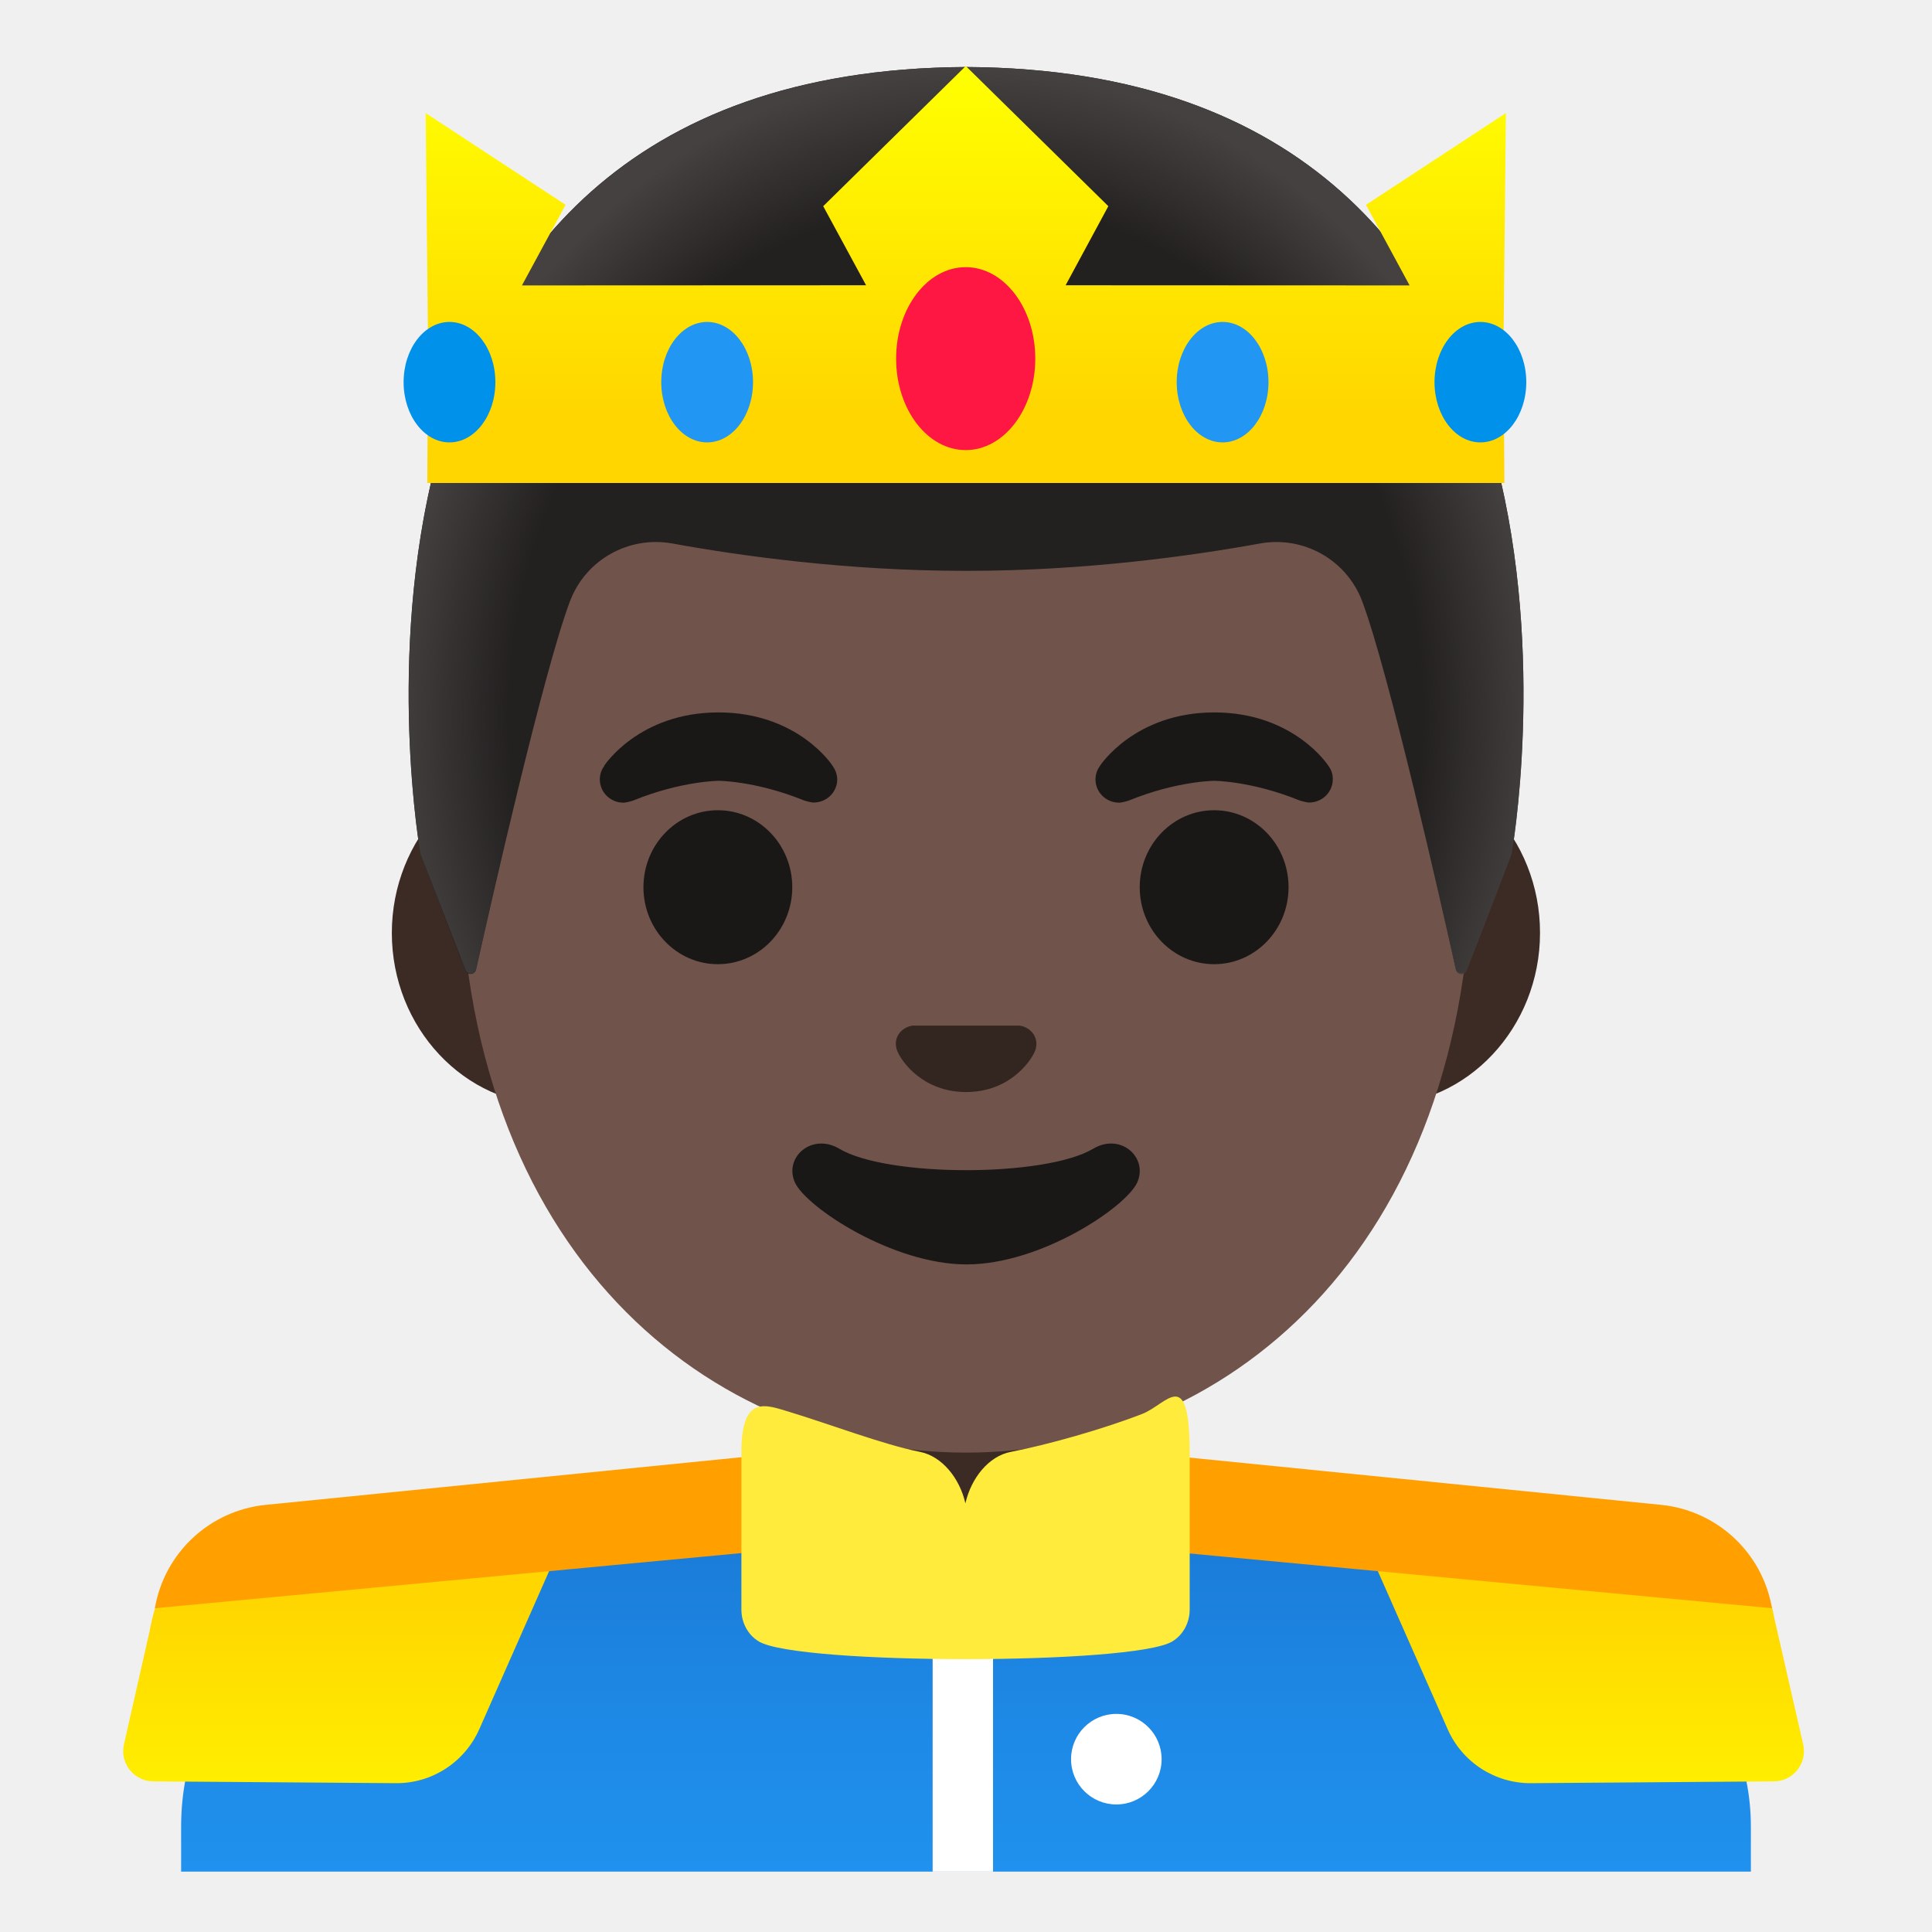
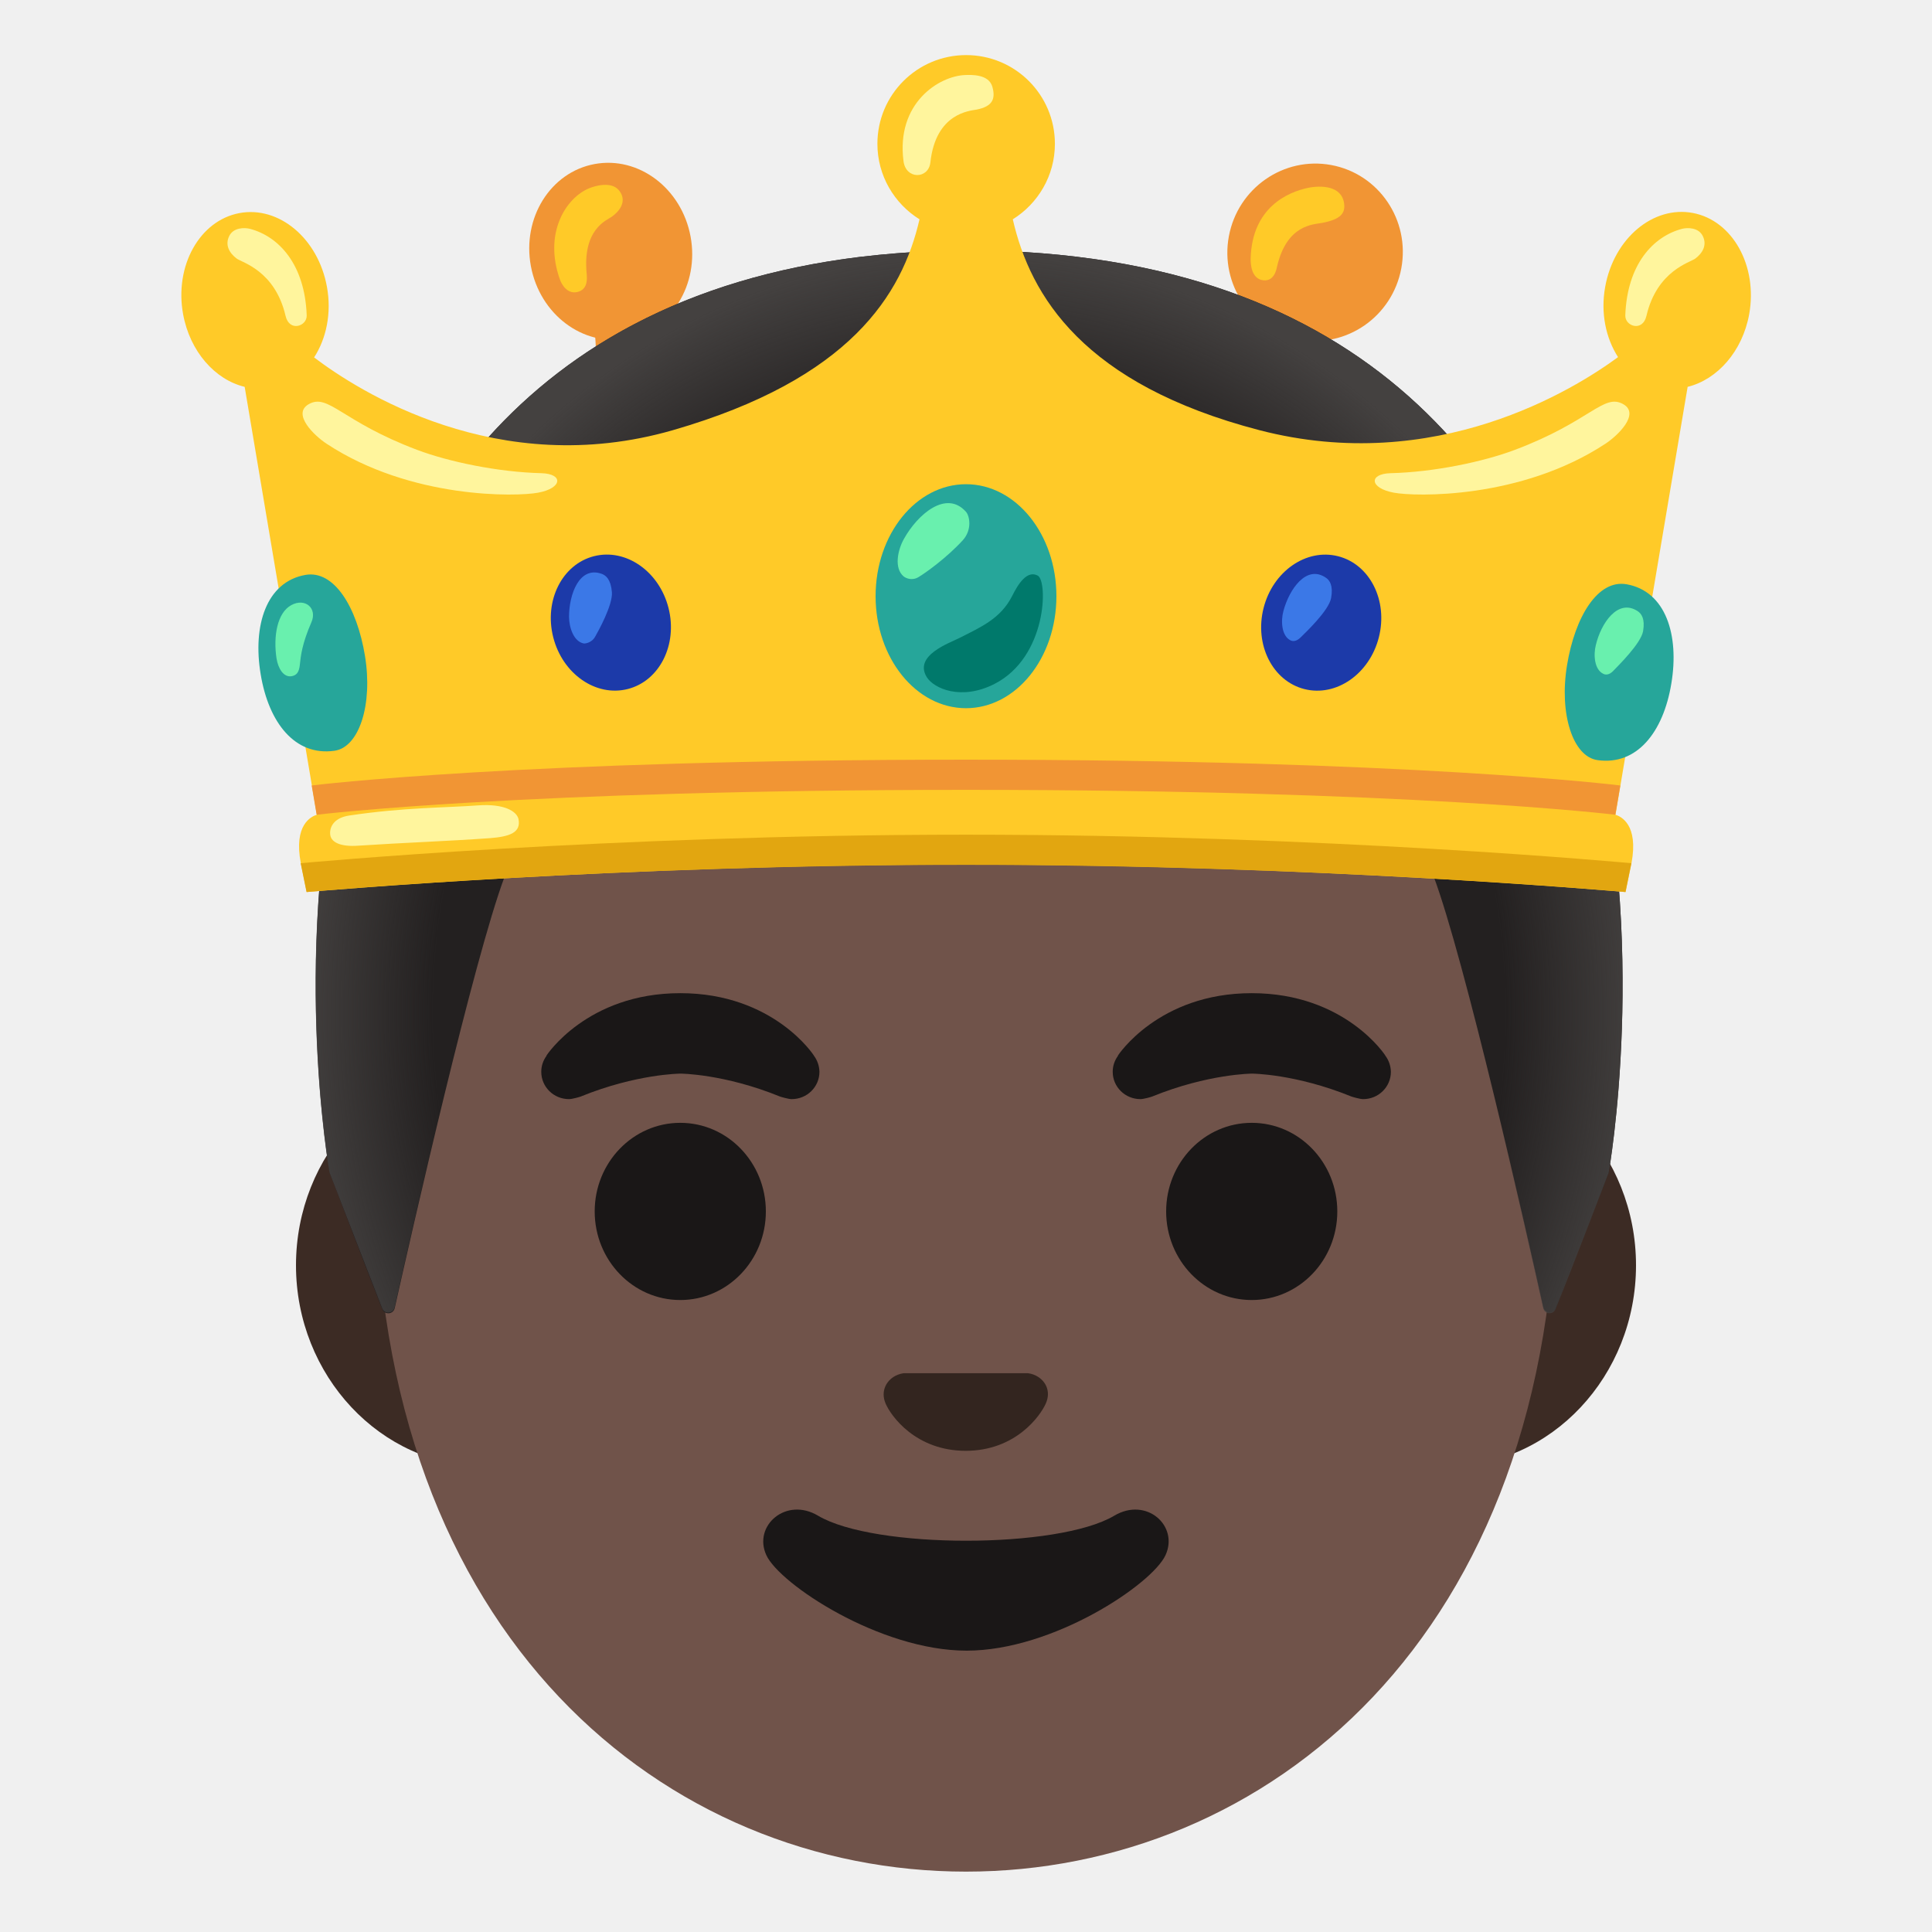
<svg xmlns="http://www.w3.org/2000/svg" version="1.1" id="Layer_1" x="0px" y="0px" viewBox="0 0 128 128" style="enable-background:new 0 0 128 128;" xml:space="preserve">
-   <g id="suit_1_">
-     <linearGradient id="SVGID_1_" gradientUnits="userSpaceOnUse" x1="64" y1="31.345" x2="64" y2="-2.004" gradientTransform="matrix(1 0 0 -1 0 128)">
-       <stop offset="0" style="stop-color:#1976D2" />
-       <stop offset="0.528" style="stop-color:#1E89E6" />
-       <stop offset="0.997" style="stop-color:#2196F3" />
-     </linearGradient>
-     <path style="fill:url(#SVGID_1_);" d="M64.13,95.97H64c-25.49,0.03-52,7.28-52,25.06V124h1.5H15h98h1.49H116v-2.97   C116,104.27,89.74,95.97,64.13,95.97z" />
+   <g id="crown_back">
+     <g>
+       <ellipse transform="matrix(0.9832 -0.1827 0.1827 0.9832 -2.3602 7.6724)" style="fill:#F19534;" cx="40.46" cy="16.65" rx="5.38" ry="5.88" />
+       <ellipse transform="matrix(0.1827 -0.9832 0.9832 0.1827 54.7701 99.3273)" style="fill:#F19534;" cx="87.13" cy="16.72" rx="5.88" ry="5.81" />
+       <g>
+         <path style="fill:#FFCA28;" d="M38.87,18.15c-0.29-2.98,1.34-3.56,1.66-3.79c0.84-0.61,0.89-1.28,0.46-1.77     c-0.52-0.6-1.6-0.26-1.95-0.12c-1.56,0.64-3.04,2.99-1.94,6.06c0.1,0.28,0.5,1.06,1.27,0.78C38.96,19.09,38.89,18.42,38.87,18.15     z" />
+       </g>
+       <g>
+         <path style="fill:#FFCA28;" d="M84.62,17.61c0.66-2.74,2.39-2.73,2.96-2.84c1.24-0.23,1.56-0.64,1.47-1.29     c-0.16-1.19-1.54-1.21-2.41-1.03c-1.31,0.28-3.68,1.29-3.78,4.65c-0.01,0.28,0,1.38,0.84,1.47     C84.45,18.65,84.58,17.79,84.62,17.61z" />
+       </g>
+     </g>
+     <path style="fill:#F19534;" d="M36.41,32.2l2.69,7.3h48.9l3.6-6.93c-4.08-4.14-3.56-11.85-3.56-11.85l-3.46-1.39   c0,0-4.63,10.5-21.67,10.5s-19.82-10.5-19.82-10.5l-3.88,1.39C39.2,20.72,40.84,27.89,36.41,32.2z" />
  </g>
-   <path id="neck" style="fill:#3C2B24;" d="M63.17,107.2c-4,0-7.26-3.22-7.26-7.17v-8.98h16.16v8.98c0,3.95-3.26,7.17-7.26,7.17  C64.81,107.2,63.17,107.2,63.17,107.2z" />
-   <path id="ears" style="fill:#3C2B24;" d="M91.33,50.4H36.67c-5.89,0-10.71,5.14-10.71,11.41c0,6.28,4.82,11.41,10.71,11.41h54.65  c5.89,0,10.71-5.14,10.71-11.41C102.04,55.54,97.22,50.4,91.33,50.4z" />
-   <path id="head" style="fill:#70534A;" d="M64,11.04c-17.4,0-33.52,18.61-33.52,45.39c0,26.64,16.61,39.81,33.52,39.81  s33.52-13.17,33.52-39.81C97.52,29.65,81.4,11.04,64,11.04z" />
-   <g id="eyes">
-     <ellipse style="fill:#1A1717;" cx="47.56" cy="58.78" rx="4.93" ry="5.1" />
-     <ellipse style="fill:#1A1717;" cx="80.44" cy="58.78" rx="4.93" ry="5.1" />
+   <g>
+     <g id="face_3_">
+       <path id="ears" style="fill:#3C2B24;" d="M95.89,70.51h-8.6H40.71h-8.6c-6.88,0-12.5,5.99-12.5,13.32    c0,7.32,5.63,13.32,12.5,13.32h8.6h46.58h8.6c6.88,0,12.5-5.99,12.5-13.32C108.39,76.5,102.76,70.51,95.89,70.51z" />
+       <path id="head" style="fill:#70534A;" d="M64,24.58L64,24.58L64,24.58c-20.31,0-39.12,21.72-39.12,52.97    C24.89,108.63,44.26,124,64,124s39.11-15.37,39.11-46.45C103.12,46.29,84.31,24.58,64,24.58z" />
+       <path id="nose_3_" style="fill:#33251F;" d="M68.5,91.08c-0.12-0.05-0.25-0.08-0.38-0.1h-8.26c-0.13,0.02-0.25,0.05-0.38,0.1    c-0.75,0.3-1.16,1.08-0.81,1.9c0.35,0.83,2,3.14,5.31,3.14s4.95-2.32,5.31-3.14C69.66,92.15,69.25,91.38,68.5,91.08z" />
+       <path id="mouth_3_" style="fill:#1A1717;" d="M73.82,100.42c-3.72,2.21-15.9,2.21-19.62,0c-2.13-1.27-4.32,0.67-3.43,2.61    c0.87,1.91,7.52,6.33,13.27,6.33s12.31-4.42,13.18-6.33C78.11,101.09,75.96,99.15,73.82,100.42z" />
+       <g id="eyes_3_">
+         <ellipse style="fill:#1A1717;" cx="45.07" cy="80.26" rx="5.67" ry="5.87" />
+         <ellipse style="fill:#1A1717;" cx="82.93" cy="80.26" rx="5.67" ry="5.87" />
+       </g>
+       <g id="eyebrows_3_">
+         <path style="fill:#1A1717;" d="M91.79,69.95L91.79,69.95c0.01-0.01-2.67-4.15-8.86-4.15c-6.19,0-8.87,4.14-8.87,4.14l0.01,0.01     c-0.22,0.3-0.35,0.66-0.35,1.06c0,1,0.82,1.81,1.84,1.81c0.21,0,0.73-0.15,0.77-0.17c3.71-1.51,6.62-1.52,6.62-1.52     s2.88,0.01,6.59,1.52c0.05,0.02,0.56,0.17,0.77,0.17c1.02,0,1.84-0.81,1.84-1.81C92.14,70.61,92.01,70.25,91.79,69.95z" />
+         <path style="fill:#1A1717;" d="M53.93,69.95L53.93,69.95c0.01-0.01-2.67-4.15-8.86-4.15s-8.87,4.14-8.87,4.14l0.01,0.01     c-0.22,0.3-0.35,0.66-0.35,1.06c0,1,0.82,1.81,1.84,1.81c0.21,0,0.73-0.15,0.77-0.17c3.71-1.51,6.62-1.52,6.62-1.52     s2.88,0.01,6.59,1.52c0.05,0.02,0.56,0.17,0.77,0.17c1.02,0,1.84-0.81,1.84-1.81C54.28,70.61,54.15,70.25,53.93,69.95z" />
+       </g>
+       <g id="hairGroup_6_">
+         <path id="hair_6_" style="fill:#232020;" d="M64.23,16.58L64.23,16.58c-0.01,0-0.01,0-0.02,0s-0.01,0-0.02,0v0     c-53.26,0.28-42.35,61.11-42.35,61.11s2.39,6.27,3.48,9.04c0.16,0.4,0.73,0.36,0.83-0.06c1.14-5.09,5.23-23.12,7.29-28.61     c1.22-3.23,5.5-4.18,8.9-3.56c5.22,0.95,11.82,1.18,21.97,1.18s18.42-0.24,23.64-1.18c3.4-0.62,5.82,0.33,7.03,3.56     c2.05,5.46,6.12,23.39,7.27,28.55c0.09,0.42,0.68,0.46,0.83,0.06l3.5-8.99C106.58,77.69,117.49,16.87,64.23,16.58z" />
+         <radialGradient id="hairHighlights_1_" cx="64.208" cy="65.046" r="44.649" gradientTransform="matrix(1 0 0 -1.1282 0 140.4464)" gradientUnits="userSpaceOnUse">
+           <stop offset="0.794" style="stop-color:#444140;stop-opacity:0" />
+           <stop offset="1" style="stop-color:#444140" />
+         </radialGradient>
+         <path id="hairHighlights_2_" style="fill:url(#hairHighlights_1_);" d="M106.58,77.69c0,0,10.91-60.83-42.35-61.11v0     c-0.01,0-0.01,0-0.02,0h0c-0.01,0-0.01,0-0.02,0l0,0c-0.83,0-1.64,0.02-2.44,0.06c-1.59,0.07-3.12,0.19-4.59,0.36     c-0.02,0-0.03,0-0.05,0c-0.1,0.01-0.2,0.03-0.31,0.04c-44.83,5.64-34.97,60.64-34.97,60.64l3.49,9c0.15,0.4,0.73,0.36,0.82-0.06     c1.15-5.14,5.23-23.1,7.29-28.57c1.22-3.23,4.57-5.11,7.96-4.49c5.22,0.95,13.53,2.12,22.71,2.12c0.03,0,17.68-1.17,22.9-2.12     c3.4-0.62,6.75,1.26,7.96,4.49c2.06,5.49,6.15,23.56,7.28,28.62c0.09,0.42,0.66,0.46,0.82,0.06     C104.17,83.99,106.58,77.69,106.58,77.69z" />
+       </g>
+     </g>
  </g>
-   <path id="nose" style="fill:#33251F;" d="M67.86,68.03c-0.11-0.04-0.21-0.07-0.32-0.08h-7.07c-0.11,0.01-0.22,0.04-0.32,0.08  c-0.64,0.26-0.99,0.92-0.69,1.63s1.71,2.69,4.55,2.69c2.84,0,4.25-1.99,4.55-2.69C68.85,68.95,68.5,68.29,67.86,68.03z" />
-   <path id="mouth" style="fill:#1A1717;" d="M72.42,76.11c-3.19,1.89-13.63,1.89-16.81,0c-1.83-1.09-3.7,0.58-2.94,2.24  c0.75,1.63,6.45,5.42,11.37,5.42s10.55-3.79,11.3-5.42C76.09,76.69,74.25,75.02,72.42,76.11z" />
-   <g id="eyebrows_1_">
-     <path style="fill:#1A1717;" d="M88.01,50.74L88.01,50.74c0-0.01-2.28-3.54-7.56-3.54c-5.28,0-7.57,3.53-7.57,3.53l0,0.01   c-0.19,0.25-0.3,0.56-0.3,0.9c0,0.85,0.7,1.54,1.57,1.54c0.18,0,0.62-0.13,0.66-0.15c3.17-1.29,5.64-1.3,5.64-1.3   s2.46,0.01,5.62,1.29c0.04,0.02,0.48,0.15,0.66,0.15c0.87,0,1.57-0.69,1.57-1.54C88.31,51.3,88.2,50.99,88.01,50.74z" />
-     <path style="fill:#1A1717;" d="M55.16,50.74L55.16,50.74c0.01-0.01-2.28-3.54-7.56-3.54s-7.57,3.53-7.57,3.53l0.01,0.01   c-0.19,0.25-0.3,0.56-0.3,0.9c0,0.85,0.7,1.54,1.57,1.54c0.18,0,0.62-0.13,0.66-0.15c3.17-1.29,5.65-1.3,5.65-1.3   s2.46,0.01,5.62,1.29c0.04,0.02,0.48,0.15,0.66,0.15c0.87,0,1.57-0.69,1.57-1.54C55.46,51.3,55.34,50.99,55.16,50.74z" />
-   </g>
-   <g id="suit_x5F_shoulders">
-     <path style="fill:#FFFFFF;" d="M65.79,124v-21.63c0-0.55-0.9-1-2-1s-2,0.45-2,1V124C61.79,124,65.79,124,65.79,124z" />
-     <circle style="fill:#FFFFFF;" cx="73.96" cy="116.55" r="3" />
-     <linearGradient id="SVGID_2_" gradientUnits="userSpaceOnUse" x1="23.315" y1="100.323" x2="23.315" y2="125.823" gradientTransform="matrix(1 0 0 1 0 0.6771)">
-       <stop offset="0.199" style="stop-color:#FFD600" />
-       <stop offset="1" style="stop-color:#FFFF00" />
-     </linearGradient>
-     <path style="fill:url(#SVGID_2_);" d="M26.23,118.14l-16.08-0.12c-1.27-0.01-2.22-1.19-1.94-2.44l1.69-7.46   c0.88-4.75,2.83-5.27,5.81-5.66c8.5-1.1,22.76-3.1,22.76-3.1l-6.71,15.19C30.79,116.75,28.62,118.16,26.23,118.14z" />
-     <path style="fill:#FFA000;" d="M53.33,102.5l-43.07,4.05c0.63-3.68,3.64-6.48,7.35-6.85l35.13-3.52   C52.74,96.18,53.33,102.5,53.33,102.5z" />
-     <linearGradient id="SVGID_3_" gradientUnits="userSpaceOnUse" x1="104.358" y1="100.323" x2="104.358" y2="125.823" gradientTransform="matrix(1 0 0 1 0 0.6771)">
-       <stop offset="0.199" style="stop-color:#FFD600" />
-       <stop offset="1" style="stop-color:#FFFF00" />
-     </linearGradient>
-     <path style="fill:url(#SVGID_3_);" d="M101.44,118.14l16.09-0.12c1.27-0.01,2.21-1.19,1.94-2.43l-1.93-8.44   c-0.38-2.39-2.2-4.25-4.6-4.56c-8.15-1.06-23.74-3.22-23.74-3.22l6.71,15.19C96.87,116.75,99.05,118.16,101.44,118.14z" />
-     <path style="fill:#FFA000;" d="M74.33,102.5l43.07,4.05c-0.63-3.68-3.64-6.48-7.35-6.85l-35.13-3.52   C74.92,96.18,74.33,102.5,74.33,102.5z" />
-     <path style="fill:#FFEB3B;" d="M75.69,93.67c-2.59,1.01-6.35,2.07-8.72,2.52c-1.47,0.28-2.63,1.74-3.01,3.41   c-0.38-1.67-1.55-3.12-3.01-3.41c-2.37-0.46-6.07-1.87-8.72-2.67c-1.51-0.45-3.11-1.13-3.11,2.68v10.44c0,0.88,0.44,1.69,1.17,2.12   c2.63,1.55,24.73,1.55,27.36,0c0.73-0.43,1.17-1.25,1.17-2.12V96.21C78.8,90.41,77.32,93.03,75.69,93.67z" />
-   </g>
-   <g id="hairGroup">
-     <path id="hair_7_" style="fill:#232020;" d="M64.02,4.44L64.02,4.44c-0.01,0-0.01,0-0.02,0s-0.01,0-0.02,0v0   C18.55,4.68,27.86,56.58,27.86,56.58s2.04,5.35,2.97,7.71c0.13,0.34,0.63,0.3,0.71-0.05c0.97-4.34,4.46-19.73,6.22-24.4   c1.04-2.76,3.9-4.36,6.8-3.83c4.45,0.81,11.55,1.81,19.37,1.81c0.03,0,0.06,0,0.08,0s0.06,0,0.08,0c7.82,0,14.92-1,19.37-1.81   c2.9-0.53,5.76,1.08,6.79,3.83c1.75,4.66,5.22,19.96,6.2,24.36c0.08,0.36,0.58,0.39,0.71,0.05l2.98-7.67   C100.15,56.58,109.46,4.68,64.02,4.44z" />
-     <radialGradient id="hairHighlights_1_" cx="64.007" cy="80.493" r="38.093" gradientTransform="matrix(1 0 0 -1.1282 0 138.3182)" gradientUnits="userSpaceOnUse">
-       <stop offset="0.794" style="stop-color:#444140;stop-opacity:0" />
-       <stop offset="1" style="stop-color:#444140" />
-     </radialGradient>
-     <path id="hairHighlights" style="fill:url(#hairHighlights_1_);" d="M100.15,56.58c0,0,9.31-51.9-36.13-52.14v0   c-0.01,0-0.01,0-0.02,0h0c0,0-0.01,0-0.02,0l0,0c-0.71,0-1.4,0.02-2.08,0.05C60.56,4.54,59.25,4.65,58,4.8c-0.01,0-0.03,0-0.04,0   c-0.09,0.01-0.17,0.03-0.26,0.04C19.45,9.65,27.86,56.58,27.86,56.58l2.98,7.68c0.13,0.34,0.62,0.31,0.7-0.05   c0.98-4.39,4.46-19.71,6.22-24.37c1.04-2.76,3.9-4.36,6.8-3.83c4.45,0.81,11.55,1.81,19.37,1.81c0.03,0,0.06,0,0.08,0   s0.06,0,0.08,0c7.82,0,14.92-1,19.37-1.81c2.9-0.53,5.76,1.08,6.79,3.83c1.76,4.68,5.25,20.1,6.21,24.42   c0.08,0.36,0.57,0.39,0.7,0.05C98.1,61.95,100.15,56.58,100.15,56.58z" />
-   </g>
-   <g id="crown">
-     <linearGradient id="SVGID_4_" gradientUnits="userSpaceOnUse" x1="63.985" y1="4.075" x2="63.985" y2="32.143" gradientTransform="matrix(1 0 0 1 0 0.6771)">
-       <stop offset="0" style="stop-color:#FFFF00" />
-       <stop offset="0.801" style="stop-color:#FFD600" />
-     </linearGradient>
-     <polygon style="fill:url(#SVGID_4_);" points="99.77,7.49 90.5,13.57 93.39,18.91 70.6,18.9 73.43,13.66 63.99,4.38 63.98,4.38    63.98,4.38 54.54,13.66 57.38,18.9 34.58,18.91 37.47,13.57 28.2,7.49 28.36,22.84 28.31,32 63.98,32 99.67,32 99.61,22.84  " />
-     <ellipse style="fill:#2196F3;" cx="46.85" cy="25.32" rx="3.04" ry="3.99" />
-     <ellipse style="fill:#2196F3;" cx="81" cy="25.32" rx="3.04" ry="3.99" />
-     <ellipse style="fill:#FF1744;" cx="63.98" cy="23.76" rx="4.61" ry="6.06" />
-     <ellipse style="fill:#0091EA;" cx="29.78" cy="25.32" rx="3.04" ry="3.99" />
-     <ellipse style="fill:#0091EA;" cx="98.08" cy="25.32" rx="3.04" ry="3.99" />
+   <g id="crown_front">
+     <path style="fill:#FFCA28;" d="M112.16,14.11c-2.63-0.5-5.23,1.68-5.81,4.88c-0.32,1.74,0.04,3.41,0.85,4.67   c-2.89,2.13-12.09,7.87-23.76,4.84c-11.67-3.04-15.18-8.9-16.34-13.97c1.67-1.04,2.79-2.89,2.79-5c0-3.25-2.63-5.88-5.88-5.88   s-5.88,2.63-5.88,5.88c0,2.11,1.12,3.96,2.79,5c-1.15,4.99-4.59,10.58-16.34,13.97c-11.61,3.35-20.87-2.62-23.77-4.82   c0.81-1.25,1.17-2.94,0.85-4.68c-0.58-3.2-3.18-5.38-5.81-4.88c-2.63,0.5-4.3,3.5-3.72,6.69c0.45,2.48,2.12,4.35,4.08,4.82   l4.78,28.35c-0.36,0.11-1.55,0.65-1.06,3.21l0.39,1.91c1.2-0.1,21.05-1.82,43.69-1.82s42.48,1.72,43.69,1.82l0.39-1.91   c0.48-2.56-0.7-3.1-1.06-3.21l4.78-28.35c1.96-0.48,3.63-2.34,4.08-4.82C116.46,17.61,114.79,14.61,112.16,14.11z" />
+     <ellipse style="fill:#26A69A;" cx="64" cy="39.5" rx="5.99" ry="7.42" />
+     <path style="fill:#69F0AE;" d="M64,33.91c0.24,0.27,0.42,1.18-0.21,1.88c-1.07,1.17-2.49,2.18-2.93,2.44   c-0.44,0.27-0.85,0.07-0.99-0.04c-0.65-0.54-0.4-1.75,0.02-2.49C60.79,34.08,62.69,32.43,64,33.91z" />
+     <path style="fill:#00796B;" d="M63.56,42.27c-0.67,0.34-3.04,1.16-2.16,2.59c0.46,0.75,2.28,1.58,4.49,0.45   c3.48-1.78,3.54-6.8,2.87-7.17c-0.69-0.38-1.28,0.49-1.71,1.36C66.29,40.98,65.02,41.53,63.56,42.27z" />
+     <path style="fill:#26A69A;" d="M103.82,44.07c0.53-3.22,2.04-5.7,3.95-5.36c2.59,0.46,3.5,3.36,2.96,6.58   c-0.53,3.22-2.28,5.44-4.89,5.07C104.2,50.13,103.29,47.29,103.82,44.07z" />
+     <path style="fill:#69F0AE;" d="M108.5,40.49c0.24,0.16,0.5,0.49,0.36,1.32c-0.14,0.83-1.69,2.33-1.97,2.63   c-0.28,0.3-0.53,0.27-0.65,0.21c-0.61-0.27-0.68-1.26-0.51-1.92C106.07,41.3,107.18,39.63,108.5,40.49z" />
+     <path style="fill:#26A69A;" d="M24.18,43.45c-0.53-3.22-2.04-5.7-3.95-5.36c-2.59,0.46-3.5,3.36-2.96,6.58   c0.53,3.22,2.28,5.44,4.89,5.07C23.8,49.51,24.71,46.67,24.18,43.45z" />
+     <path style="fill:#69F0AE;" d="M19.3,40.09c0.92-0.5,1.74,0.21,1.33,1.14c-0.62,1.42-0.7,2.22-0.76,2.77   c-0.05,0.56-0.23,0.74-0.55,0.8c-0.53,0.09-0.89-0.5-1-1.18C18.1,42.16,18.36,40.6,19.3,40.09z" />
+     <ellipse transform="matrix(0.9693 -0.246 0.246 0.9693 -8.9035 11.2214)" style="fill:#1C3AA9;" cx="40.47" cy="41.25" rx="3.94" ry="4.54" />
+     <path style="fill:#3B78E7;" d="M39.87,38.02c0.27,0.1,0.6,0.36,0.67,1.21c0.07,0.85-0.92,2.62-1.12,2.97   c-0.2,0.36-0.62,0.45-0.75,0.43C38,42.5,37.7,41.55,37.7,40.86C37.7,39.38,38.38,37.48,39.87,38.02z" />
+     <ellipse transform="matrix(0.246 -0.9693 0.9693 0.246 26.0182 115.9478)" style="fill:#1C3AA9;" cx="87.53" cy="41.25" rx="4.54" ry="3.94" />
+     <path style="fill:#3B78E7;" d="M87.85,38.28c0.24,0.16,0.49,0.51,0.34,1.34c-0.15,0.84-1.73,2.32-2.02,2.61s-0.53,0.26-0.66,0.2   c-0.61-0.29-0.66-1.29-0.48-1.95C85.41,39.05,86.55,37.38,87.85,38.28z" />
+     <path style="fill:#FFF59D;" d="M61.64,10.76c0.36-3.3,2.65-3.42,3.07-3.5c1.04-0.21,1.26-0.7,1.04-1.5   c-0.23-0.86-1.41-0.8-1.79-0.79c-1.76,0.06-4.6,1.87-4.1,5.71C60.02,11.91,61.52,11.87,61.64,10.76z" />
+     <path style="fill:#FFF59D;" d="M23.14,54.03c3.62-0.54,6.35-0.51,8.52-0.67c1.78-0.13,2.58,0.41,2.69,0.9   c0.19,0.92-0.62,1.17-1.89,1.27c-2.79,0.2-5.73,0.3-8.74,0.5c-1.14,0.08-1.86-0.21-1.85-0.84C21.87,54.7,22.2,54.17,23.14,54.03z" />
+     <path style="fill:#FFF59D;" d="M18.92,20.93c-0.7-3.01-2.9-3.54-3.24-3.8c-0.49-0.37-0.78-0.89-0.5-1.48   c0.28-0.59,1.02-0.58,1.38-0.49c1.9,0.5,3.64,2.34,3.76,5.74C20.34,21.62,19.17,22.01,18.92,20.93z" />
+     <path style="fill:#FFF59D;" d="M21.64,29.4c-0.8-0.52-2.32-1.97-1.19-2.62c1.31-0.75,2.17,1.14,7.2,3.03   c2.07,0.78,5.34,1.47,8.22,1.54c1.46,0.04,1.4,0.99-0.21,1.29C34.25,32.91,27.23,33.08,21.64,29.4z" />
+     <path style="fill:#FFF59D;" d="M109.08,20.93c0.7-3.01,2.9-3.54,3.24-3.8c0.49-0.37,0.78-0.89,0.5-1.48   c-0.28-0.59-1.02-0.58-1.38-0.49c-1.9,0.5-3.64,2.34-3.76,5.74C107.66,21.62,108.83,22.01,109.08,20.93z" />
+     <path style="fill:#FFF59D;" d="M106.36,29.4c0.8-0.52,2.32-1.97,1.19-2.62c-1.31-0.75-2.17,1.14-7.2,3.03   c-2.07,0.78-5.34,1.47-8.22,1.54c-1.46,0.04-1.4,0.99,0.21,1.29C93.75,32.91,100.77,33.08,106.36,29.4z" />
+     <path style="fill:#E2A610;" d="M64,55.3c-23.82,0-43.87,1.87-44.08,1.89l0.39,1.91c0.2-0.02,19.96-1.8,43.69-1.8   s43.48,1.78,43.69,1.8l0.39-1.91C107.87,57.17,87.82,55.3,64,55.3z" />
+     <path style="fill:#F19534;" d="M64,50.33c-29.48,0-43.21,1.69-43.35,1.71l0.33,1.94c0.14-0.02,13.68-1.65,43.02-1.65   s42.88,1.63,43.02,1.65l0.33-1.94C107.21,52.02,93.48,50.33,64,50.33z" />
  </g>
</svg>
